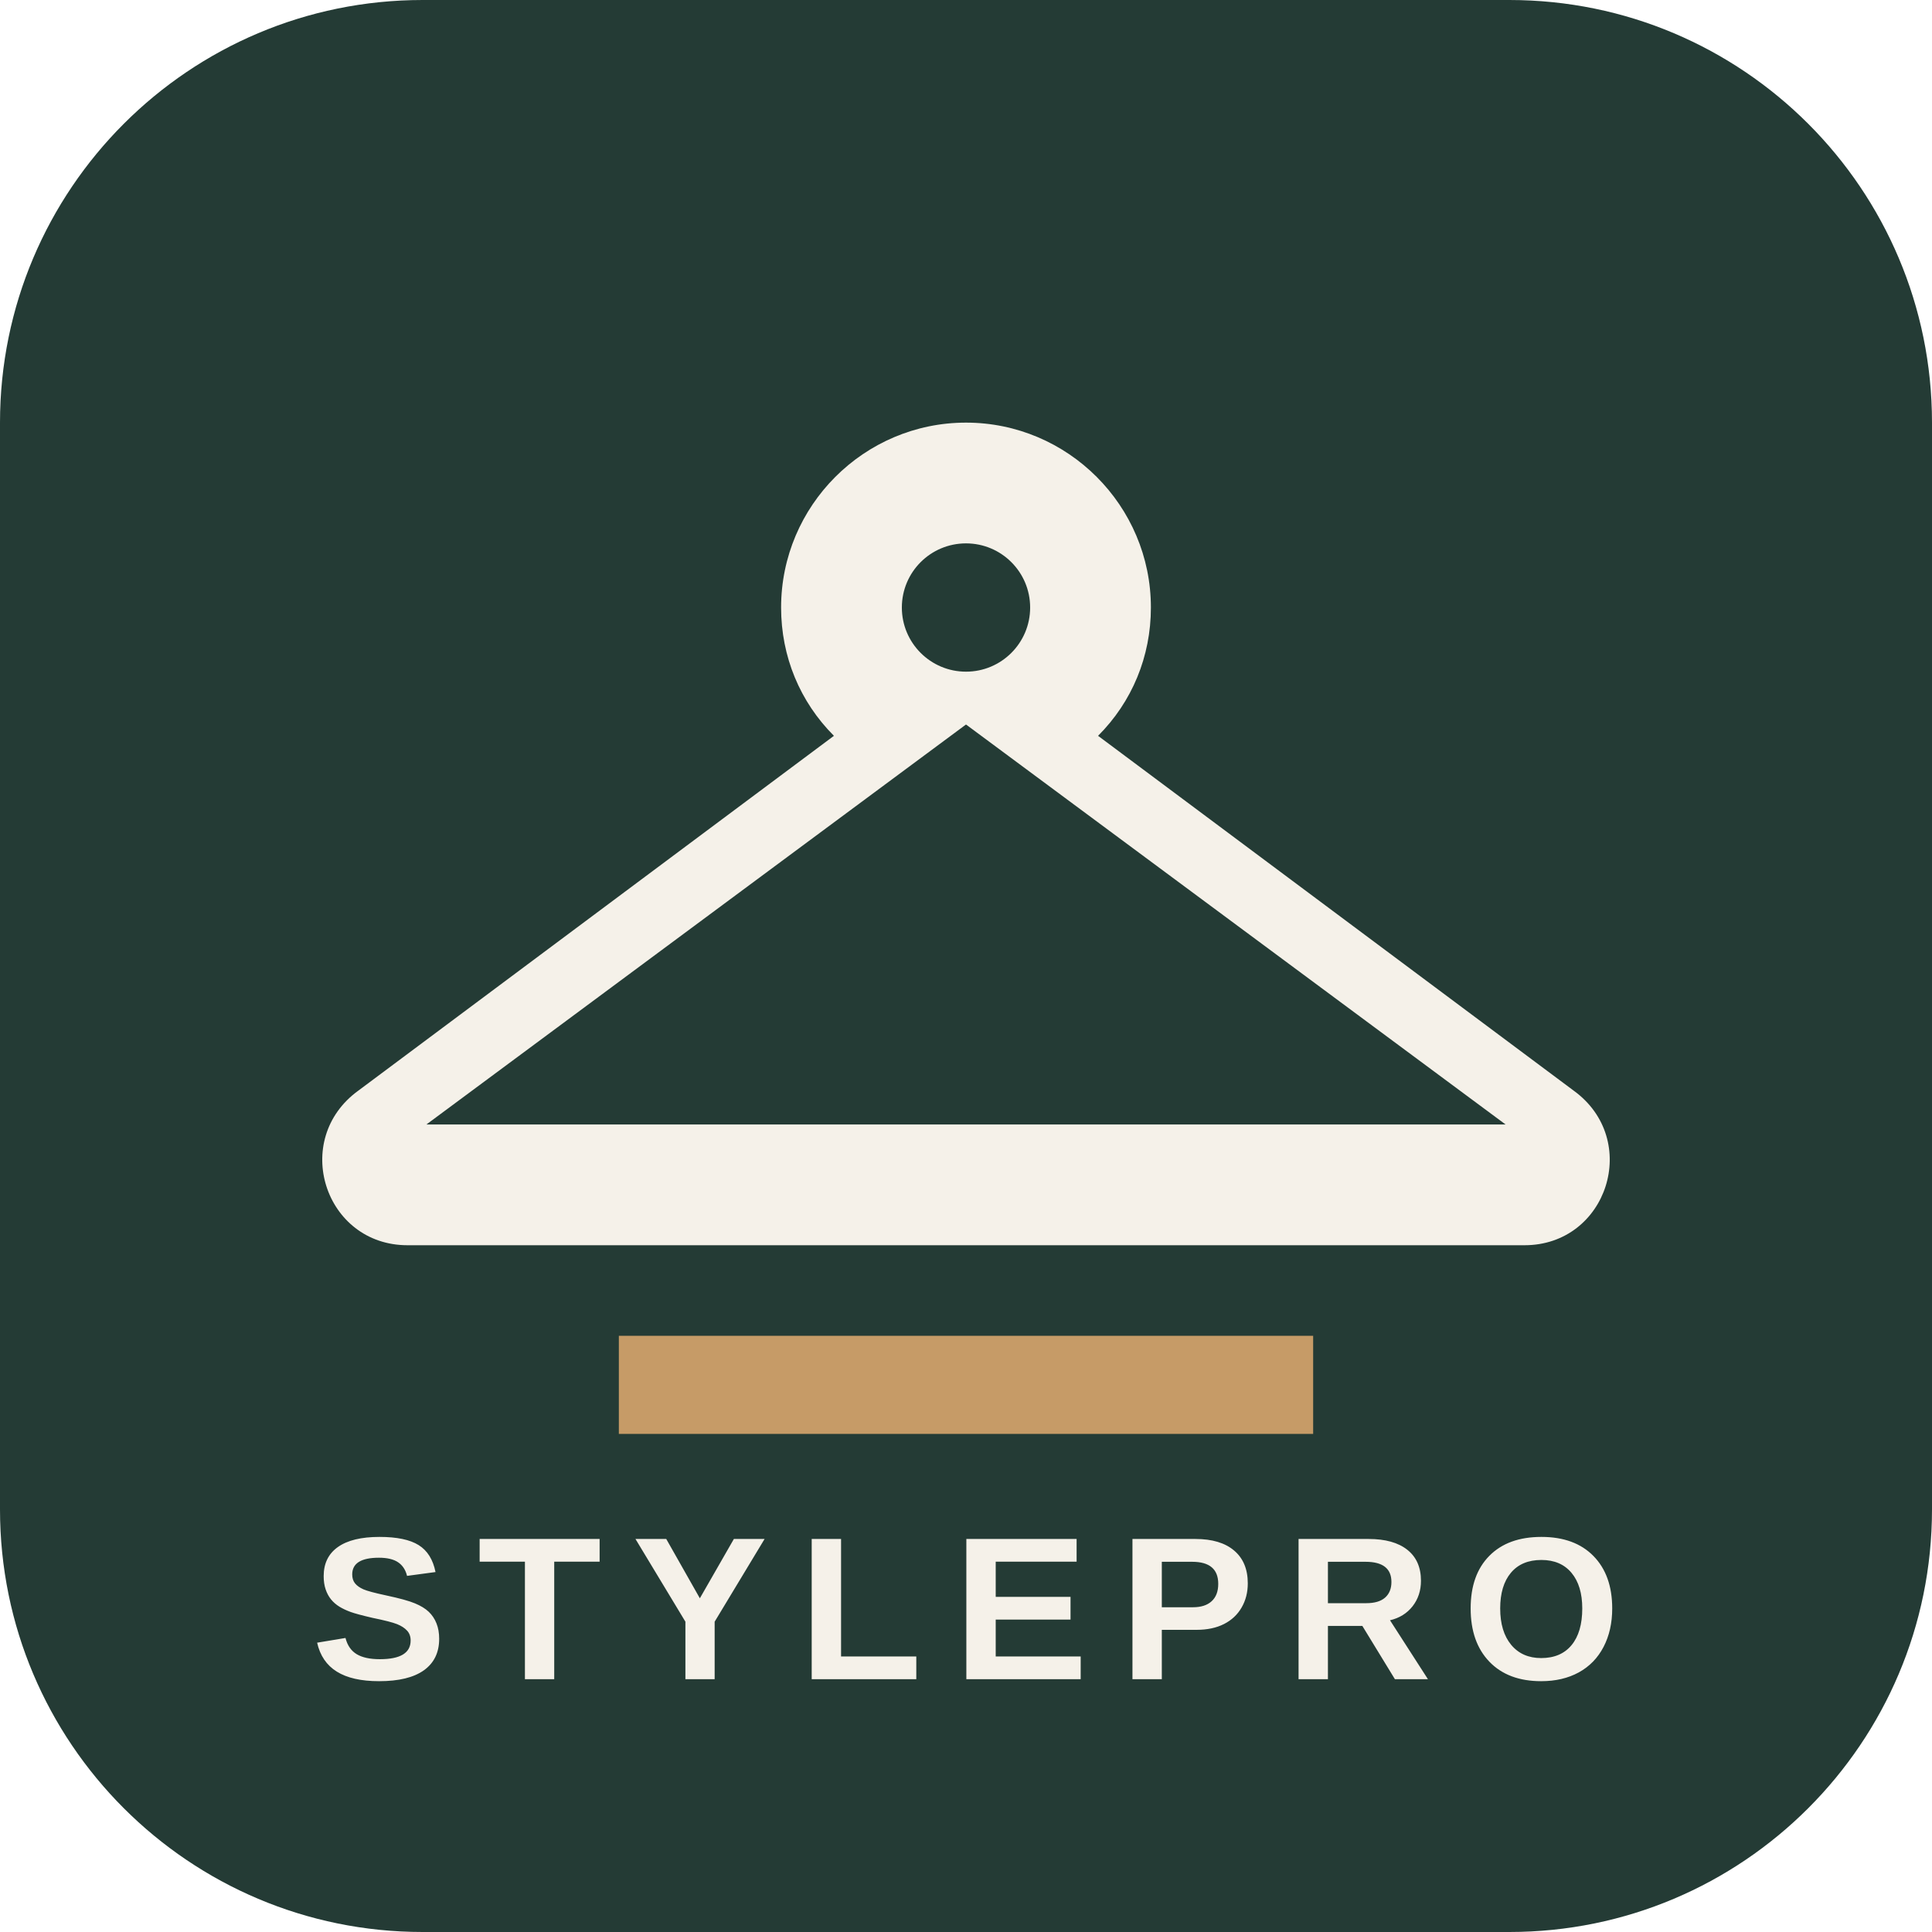
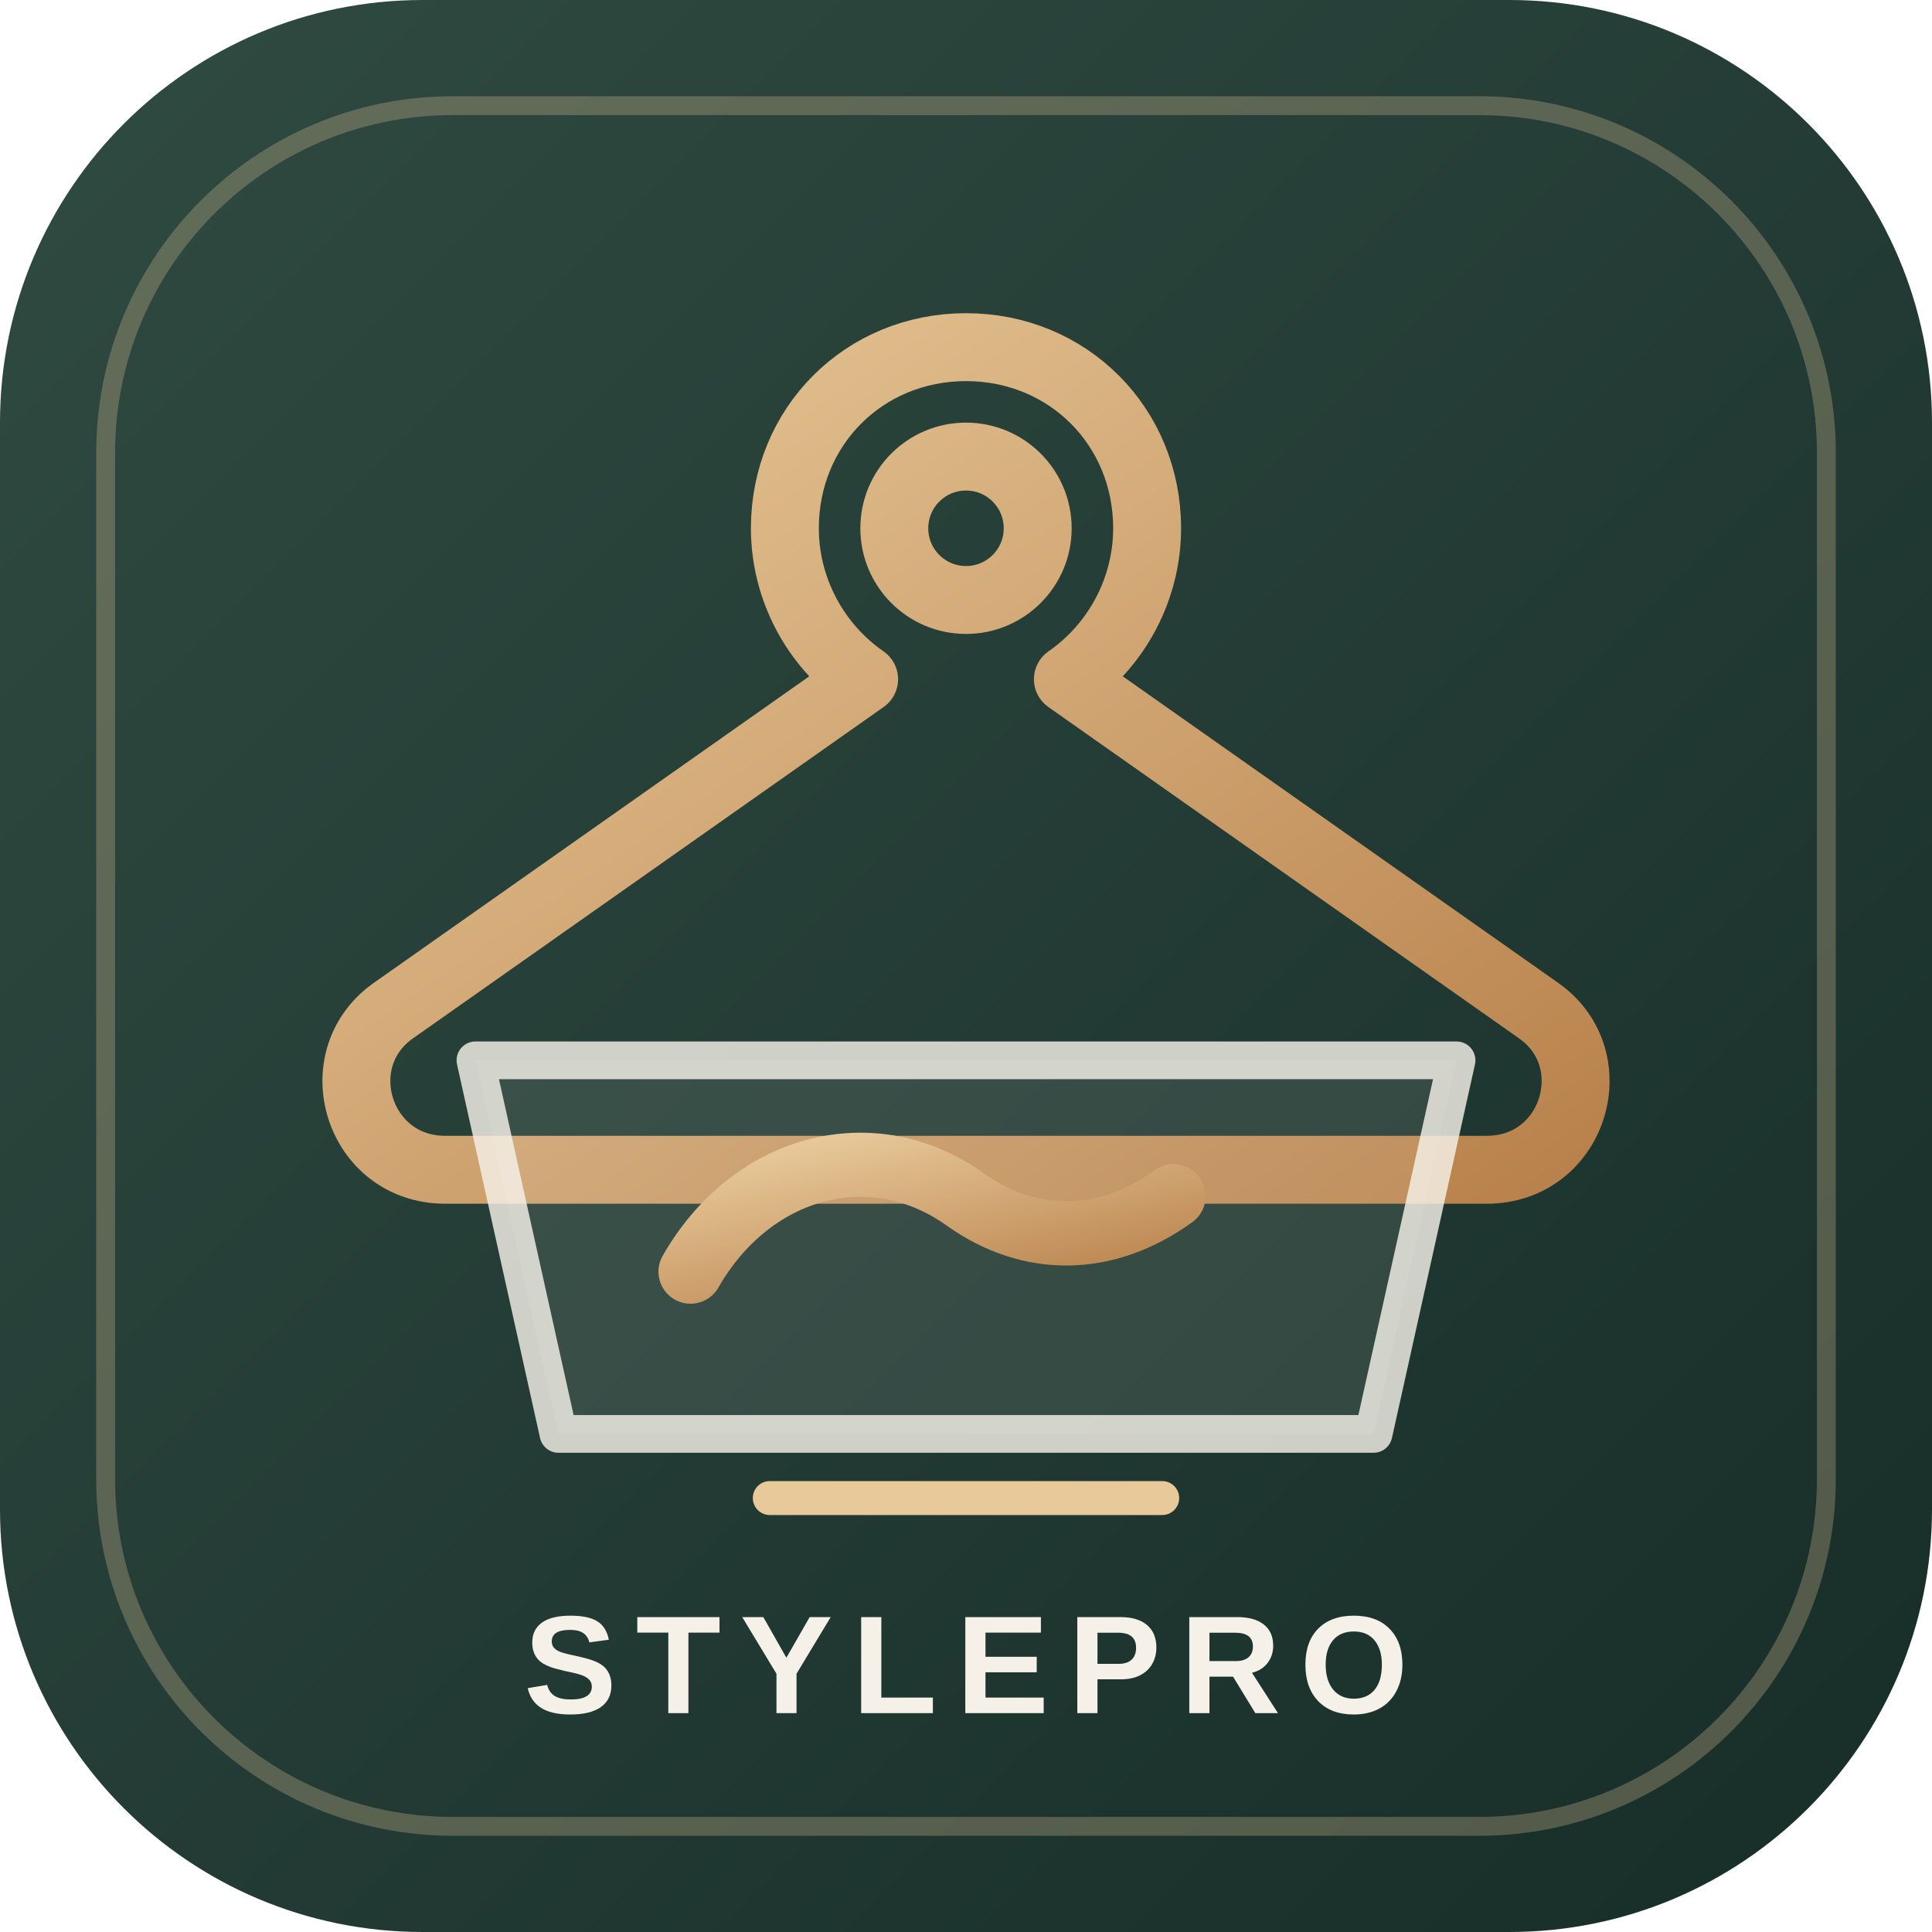
<svg xmlns="http://www.w3.org/2000/svg" viewBox="0 0 512 512">
-   <rect width="512" height="512" rx="112" fill="#243b35" />
-   <path d="M256 112c-27 0-49 22-49 49 0 13 5 25 14 34l-126 94c-18 13-9 41 13 41h296c22 0 31-28 13-41l-126-94c9-9 14-21 14-34 0-27-22-49-49-49Zm0 32a17 17 0 1 1 0 34 17 17 0 0 1 0-34Zm-143 154 143-106 143 106H113Z" fill="#f5f1e9" />
-   <path d="M164 354h184v26H164z" fill="#c69b67" />
-   <text x="256" y="445" text-anchor="middle" font-family="Arial,sans-serif" font-size="54" font-weight="700" letter-spacing="8" fill="#f5f1e9">STYLEPRO</text>
+   <defs>
+     <linearGradient id="bg" x1="0" y1="0" x2="1" y2="1">
+       <stop offset="0" stop-color="#304b42" />
+       <stop offset="1" stop-color="#172d28" />
+     </linearGradient>
+     <linearGradient id="gold" x1="0" y1="0" x2="1" y2="1">
+       <stop offset="0" stop-color="#e8c99a" />
+       <stop offset="1" stop-color="#b9824c" />
+     </linearGradient>
+   </defs>
+   <rect width="512" height="512" rx="112" fill="url(#bg)" />
+   <rect x="28" y="28" width="456" height="456" rx="92" fill="none" stroke="#e8c99a" stroke-opacity=".28" stroke-width="5" />
+   <path d="M256 92c-27 0-48 21-48 48 0 16 8 31 21 40L104 268c-18 13-9 42 14 42h276c23 0 32-29 14-42L283 180c13-9 21-24 21-40 0-27-21-48-48-48Zm0 29a19 19 0 1 1 0 38 19 19 0 0 1 0-38Z" fill="none" stroke="url(#gold)" stroke-width="18" stroke-linecap="round" stroke-linejoin="round" />
+   <path d="M126 281h260l-22 99H148z" fill="#f5f1e9" fill-opacity=".10" stroke="#f5f1e9" stroke-opacity=".82" stroke-width="10" stroke-linejoin="round" />
+   <path d="M183 337c16-28 48-37 73-19 17 12 37 12 55-1" fill="none" stroke="url(#gold)" stroke-width="17" stroke-linecap="round" />
+   <path d="M204 397h104" stroke="#e8c99a" stroke-width="9" stroke-linecap="round" />
+   <text x="256" y="454" text-anchor="middle" font-family="Arial,sans-serif" font-size="37" font-weight="700" letter-spacing="5" fill="#f5f1e9">STYLEPRO</text>
</svg>
